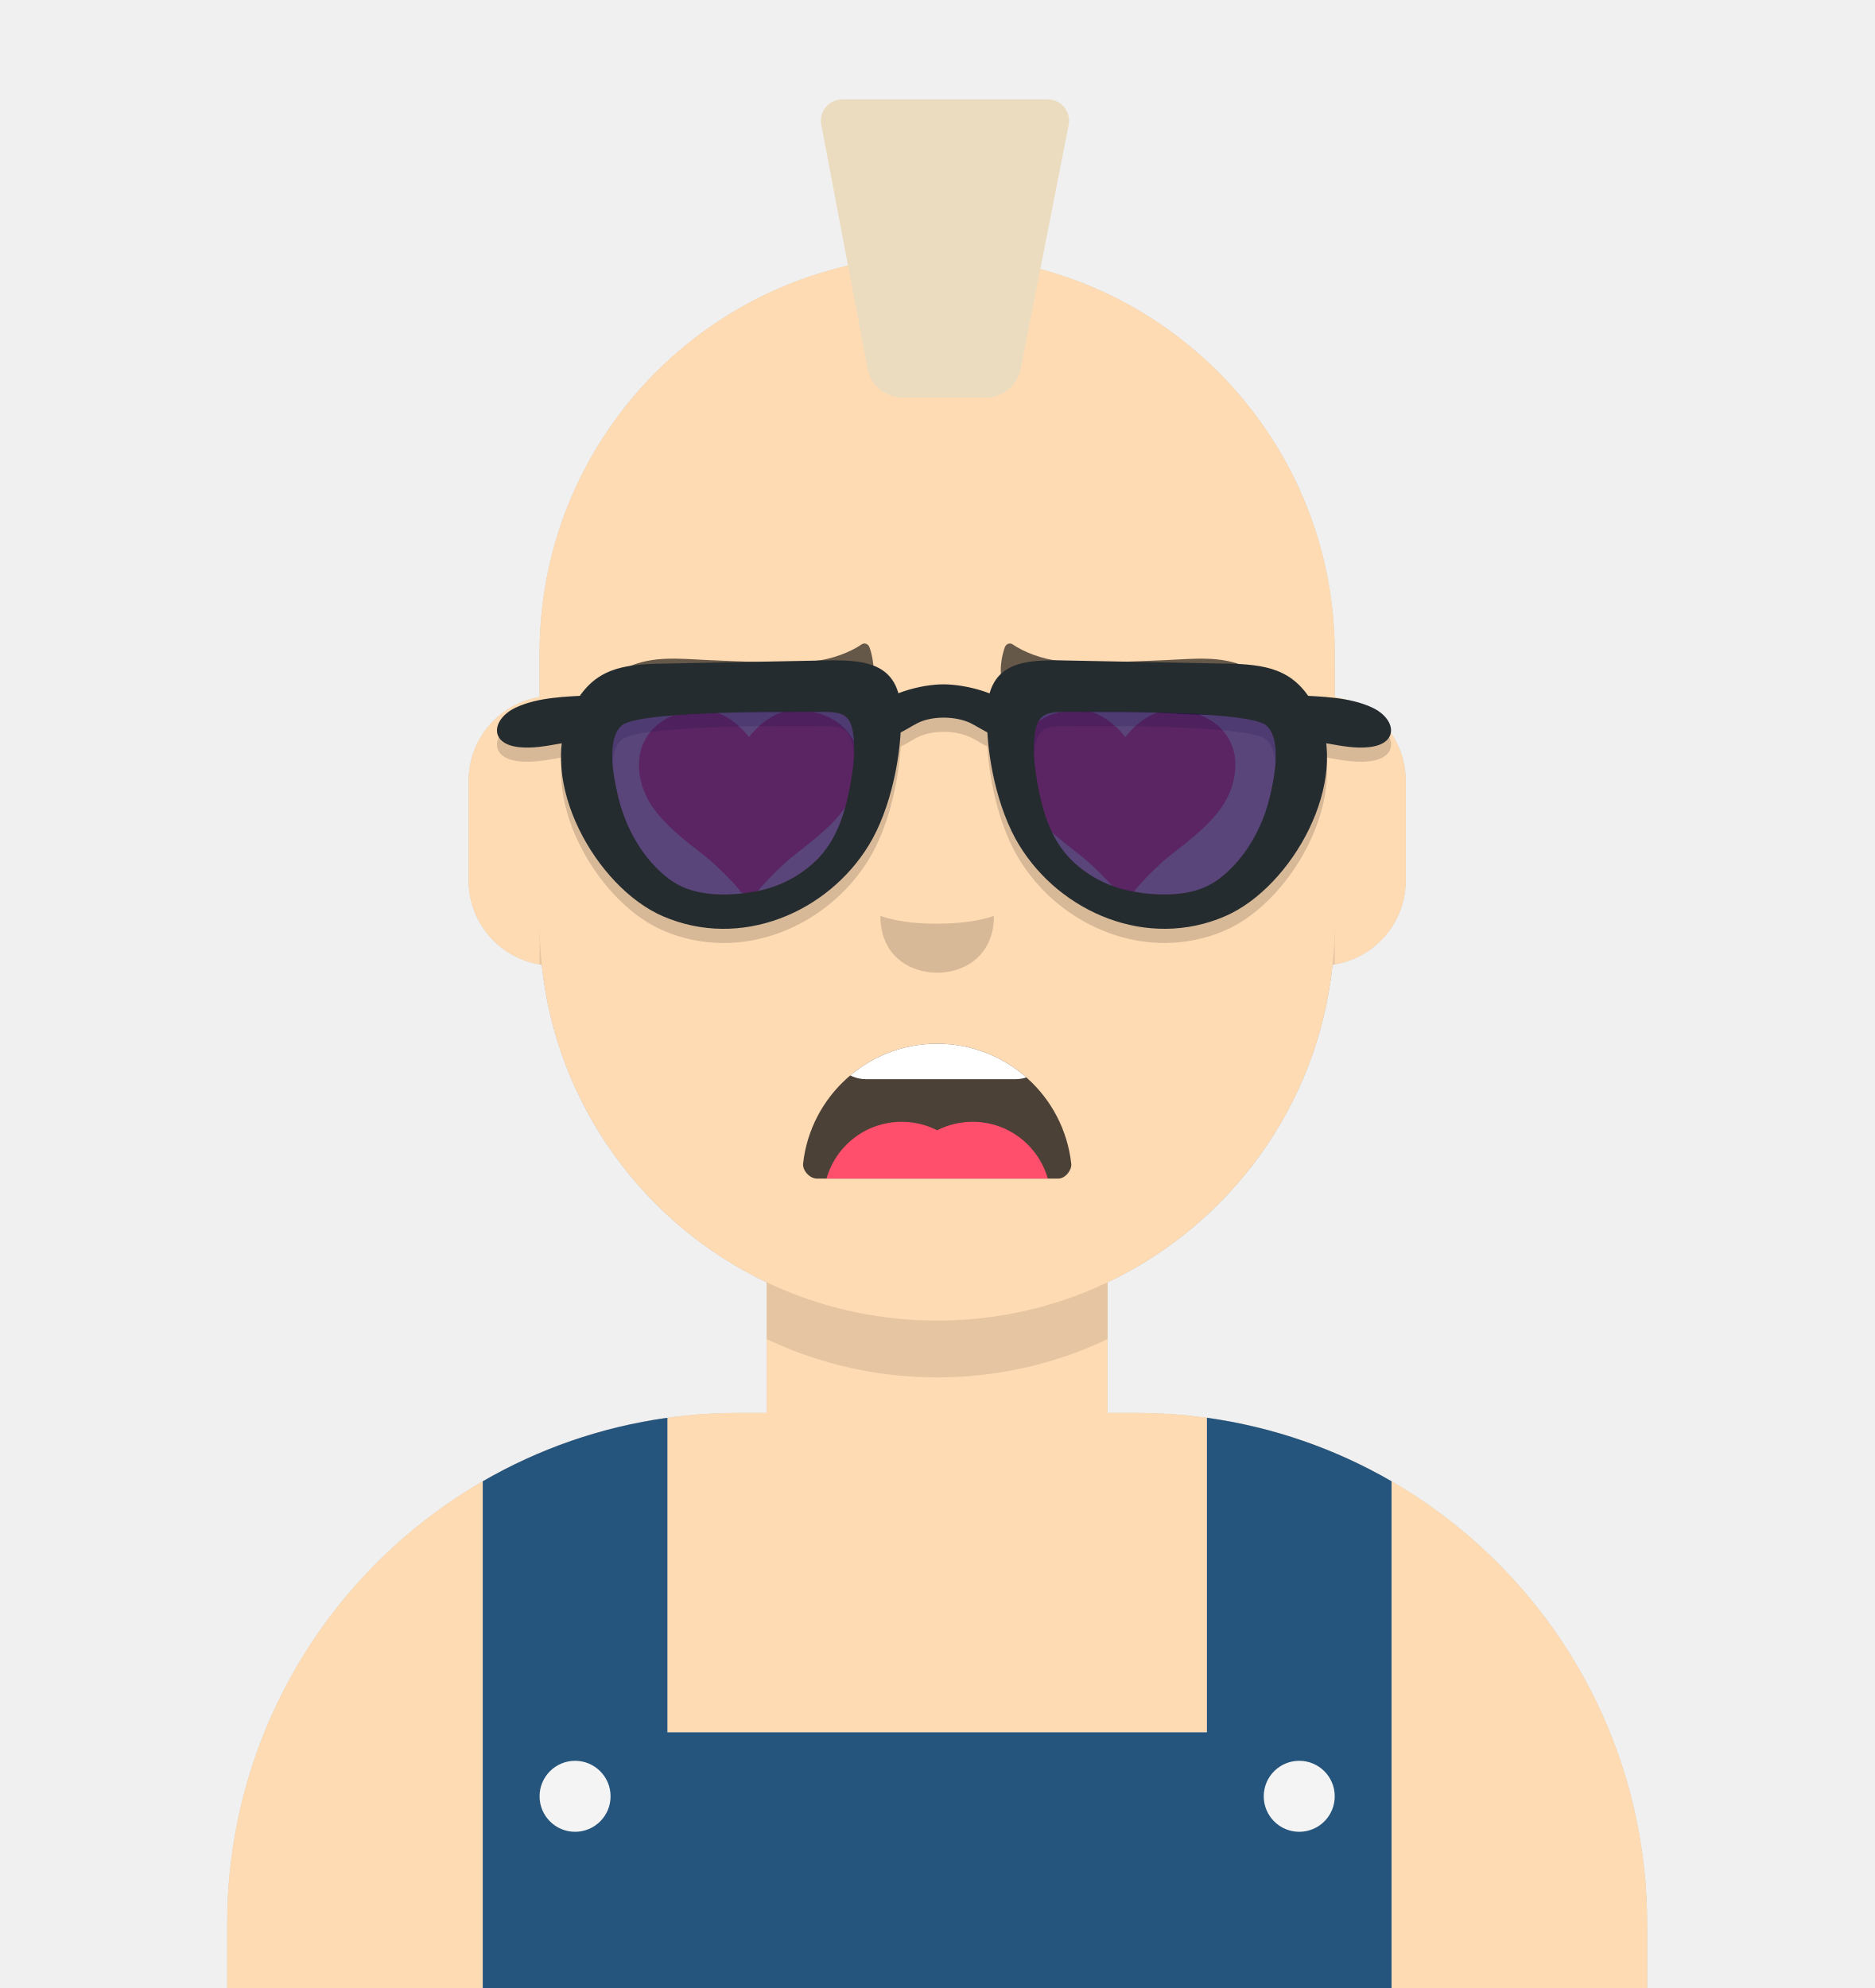
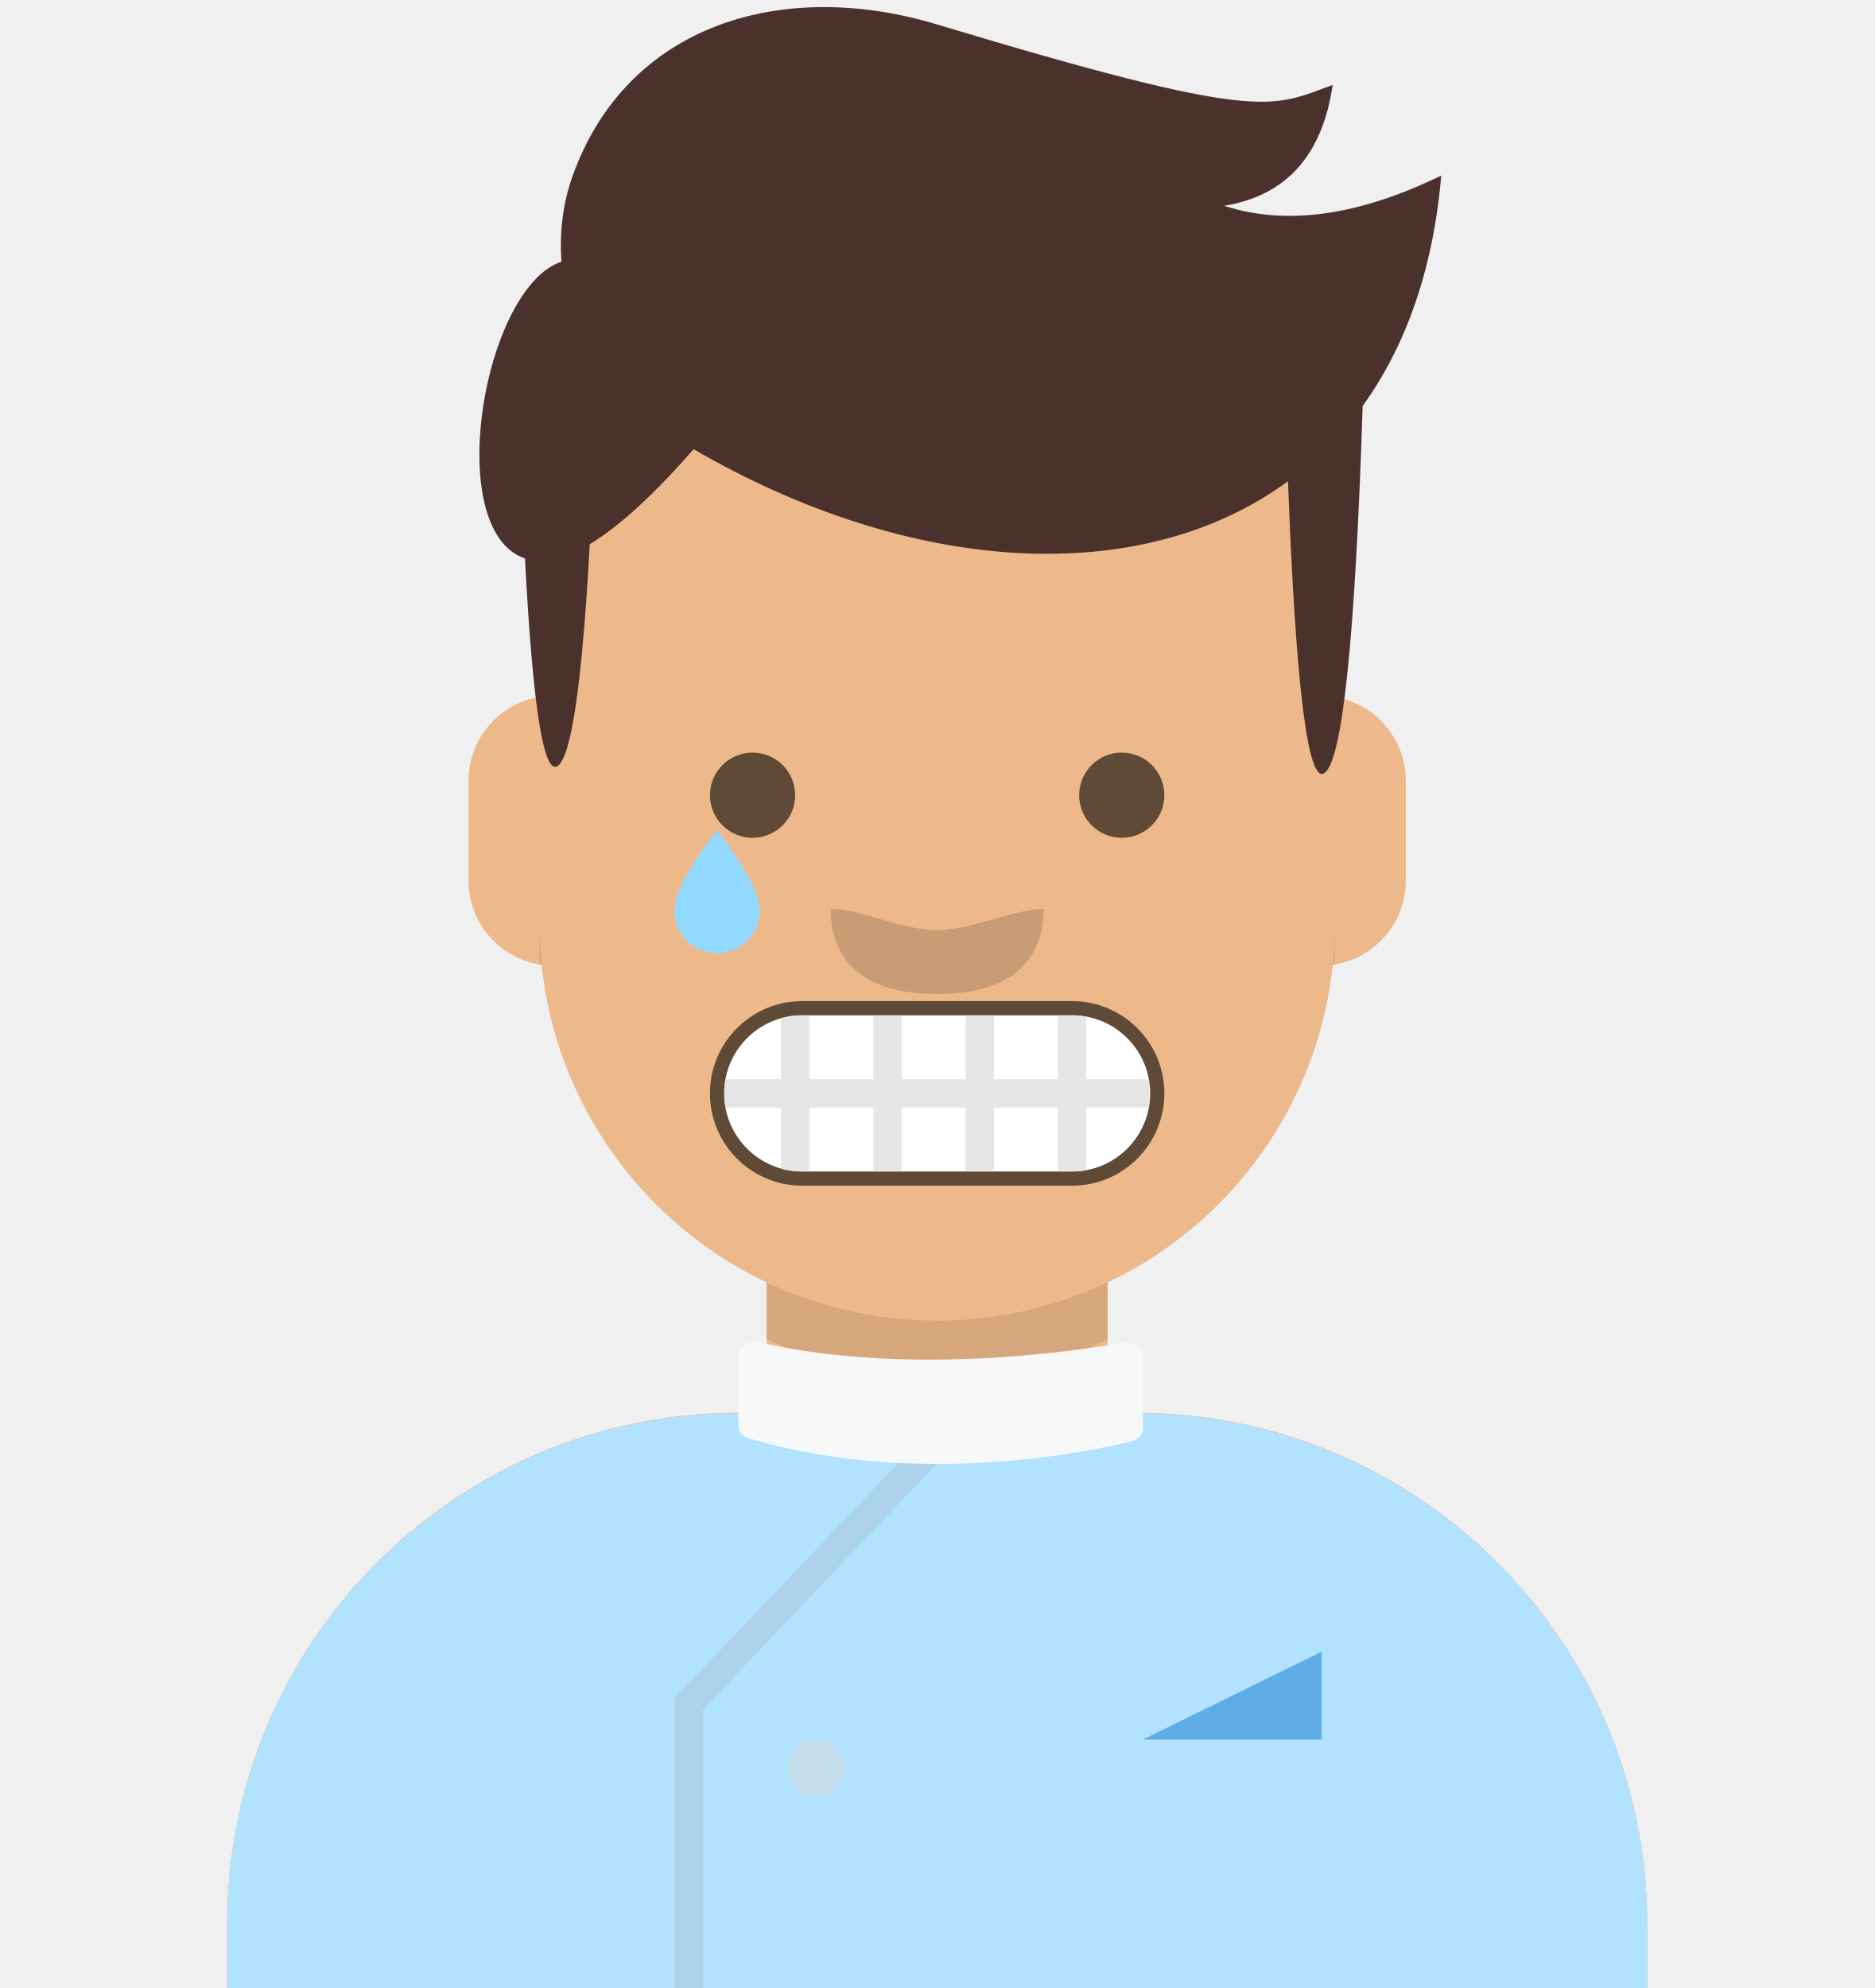
<svg xmlns="http://www.w3.org/2000/svg" xmlns:ns2="http://design.blush" xmlns:xlink="http://www.w3.org/1999/xlink" width="264px" height="280px" viewBox="0 0 264 280" version="1.1">
  <defs>
    <path d="M100,0 C130.928,-5.68137151e-15 156,25.072 156,56 L156.001,62.166 C161.676,63.119 166,68.054 166,74 L166,88 C166,94.052 161.519,99.058 155.694,99.881 C153.628,119.686 141.238,136.422 124.001,144.61 L124,163 L128,163 C167.765,163 200,195.235 200,235 L200,244 L0,244 L0,235 C-4.86974701e-15,195.235 32.235,163 72,163 L76,163 L76,144.611 C58.763,136.422 46.372,119.687 44.305,99.881 C38.481,99.058 34,94.052 34,88 L34,74 C34,68.054 38.325,63.118 44,62.166 L44,56 C44,25.072 69.072,5.68137151e-15 100,0 Z" id="transparent_path-1" />
    <path d="M83,36.348 C83,52.629 105.162,65.828 132.5,65.828 C159.838,65.828 182,52.629 182,36.348 C182,34.985 181.845,33.645 181.544,32.331 C210.784,41.488 232,68.792 232,101.052 L232,110 L32,110 L32,101.052 C32,68.397 53.739,40.82 83.534,32.002 C83.182,33.421 83,34.871 83,36.348 Z" id="transparent_path-3" />
    <rect id="transparent_path-5" x="0" y="0" width="264" height="280" />
    <path d="M74,0 C114.869,0 148,33.131 148,74 L148,84.148 L148,197.608 C135.525,187.237 119.491,181 102,181 L102,181 L98,181 L98,162.611 C115.531,154.283 128.048,137.115 129.791,116.867 C135.569,116.002 140,111.019 140,105 L140,105 L140,92 C140,87.354 137.359,83.324 133.497,81.33 C132.724,81.05 131.952,80.748 131.181,80.426 C130.795,80.32 130.401,80.233 130,80.166 L130,80.166 L130,79.917 C117.224,74.234 104.878,63.071 96.11,47.885 C93.175,42.801 90.831,37.595 89.066,32.397 C80.431,42.941 67.745,53.602 52.342,62.495 C42.778,68.017 33.147,72.291 24,75.266 L24,137.247 C29.602,148.318 38.773,157.278 50,162.611 L50,162.611 L50,181 L46,181 C38.327,181 30.935,182.2 24,184.423 L24,230 C24,244.106 13.569,255.776 0,257.716 L0,74 C0,33.131 33.131,0 74,0 Z" id="transparent_path-7" />
  </defs>
  <g id="transparent_Avataaar/Default" stroke="none" stroke-width="1" fill="none" fill-rule="evenodd">
    <g id="transparent_Body" transform="translate(32, 36)">
      <mask id="transparent_mask-2" fill="white">
        <use xlink:href="#transparent_path-1" />
      </mask>
      <use fill="#D0C6AC" xlink:href="#transparent_path-1" />
-       <g id="transparent_Skin-Color" mask="url(#transparent_mask-2)" fill="#FFDBB4">
+       <g id="transparent_Skin-Color" mask="url(#transparent_mask-2)" fill="#EDB98A">
        <g transform="translate(-32, 0)" id="transparent_Color">
          <rect x="0" y="0" width="264" height="244" />
        </g>
      </g>
      <path d="M44,94 C44,124.928 69.072,150 100,150 C130.928,150 156,124.928 156,94 L156,94 L156,102 C156,132.928 130.928,158 100,158 C69.072,158 44,132.928 44,102 Z" id="transparent_Neck-Shadow" fill-opacity="0.1" fill="#000000" mask="url(#transparent_mask-2)" />
    </g>
    <g id="transparent_Clothing" transform="translate(0, 170)">
-       <defs>
-         <path d="M196,38.632 L196,110 L68,110 L68,38.632 C75.85,34.091 84.636,30.99 93.999,29.688 L93.999,73.999 L170,73.999 L170.001,29.688 C179.364,30.99 188.15,34.091 196,38.632 Z" id="overall_path-1" />
-       </defs>
-       <g id="overall_Clothing/Overall" stroke="none" stroke-width="1" fill="none" fill-rule="evenodd">
-         <mask id="overall_mask-2" fill="white">
-           <use xlink:href="#overall_path-1" />
-         </mask>
-         <use id="overall_Overall" fill="#B7C1DB" xlink:href="#overall_path-1" />
-         <g id="overall_Fabric-Color" mask="url(#overall_mask-2)" fill="#25557C">
-           <rect id="overall_🖍Color" x="0" y="0" width="264" height="110" />
-         </g>
-         <circle id="overall_Button" fill="#F4F4F4" cx="81" cy="83" r="5" />
-         <circle id="overall_Button" fill="#F4F4F4" cx="183" cy="83" r="5" />
+       <g id="chef_Clothing/Chef" stroke="none" stroke-width="1" fill="none" fill-rule="evenodd">
+         <path d="M104,29.052 L160,29.052 C199.765,29.052 232,61.287 232,101.052 L232,110 L232,110 L32,110 L32,101.052 C32,61.287 64.235,29.052 104,29.052 Z" id="chef_Fabric-Color" fill="#B1E2FF" />
+         <polyline id="chef_Path-10" stroke-opacity=".206" stroke="#979797" stroke-width="4" points="136 29 97 70 97 110" />
+         <path d="M107.127,19.085 C113.854,20.684 131.291,23.563 158.064,19.173 C159.566,18.927 160.991,19.777 160.991,20.92 L160.991,31.308 C160.991,32.08 160.333,32.765 159.346,33.007 C152.963,34.571 129.018,39.529 105.502,32.59 C104.591,32.32 104,31.652 104,30.924 L104,20.795 C104,19.585 105.577,18.717 107.127,19.085" id="chef_Fill-1" fill="#F7F9F9" />
+         <circle id="chef_Oval" fill-opacity=".502" fill="#D8D8D8" cx="115" cy="79" r="4" />
+         <polygon id="chef_Path-11" fill="#60ADE6" points="160.991 75 186.161 62.628 186.161 75" ns2:color="Top-500" />
      </g>
    </g>
    <g id="transparent_Face" transform="translate(76, 82)" fill="#000000">
      <g id="transparent_Mouth" transform="translate(2, 52)">
        <defs>
-           <path d="M35.118,15.128 C36.176,24.62 44.226,32 54,32 C63.804,32 71.874,24.574 72.892,15.04 C72.974,14.273 72.117,13 71.043,13 C56.149,13 44.738,13 37.087,13 C36.007,13 35.012,14.178 35.118,15.128 Z" id="concerned_path-1" />
+           <rect id="grimace_path-1" x="24" y="9" width="60" height="22" rx="11" />
        </defs>
-         <g id="concerned_Mouth/Concerned" stroke="none" stroke-width="1" fill="none" fill-rule="evenodd">
-           <mask id="concerned_mask-2" fill="white">
-             <use xlink:href="#concerned_path-1" transform="translate(54.00364, 22.5) scale(1, -1) translate(-54.00364, -22.5)" />
+         <g id="grimace_Mouth/Grimace" stroke="none" stroke-width="1" fill="none" fill-rule="evenodd">
+           <rect id="grimace_Mouth" fill-opacity="0.6" fill="#000000" x="22" y="7" width="64" height="26" rx="13" />
+           <mask id="grimace_mask-2" fill="white">
+             <use xlink:href="#grimace_path-1" />
          </mask>
-           <use id="concerned_Mouth" fill-opacity="0.7" fill="#000000" transform="translate(54.00364, 22.5) scale(1, -1) translate(-54.00364, -22.5)" xlink:href="#concerned_path-1" />
-           <path d="M44,2 L65,2 C67.761,2 70,4.239 70,7 L70,13 C70,15.761 67.761,18 65,18 L44,18 C41.239,18 39,15.761 39,13 L39,7 C39,4.239 41.239,2 44,2 Z" id="concerned_Teeth" fill="#FFFFFF" mask="url(#concerned_mask-2)" />
-           <g id="concerned_Tongue" mask="url(#concerned_mask-2)" fill="#FF4F6D">
-             <g transform="translate(38, 24)">
-               <circle id="concerned_friend?" cx="11" cy="11" r="11" />
-               <circle id="concerned_How-you-doing" cx="21" cy="11" r="11" />
-             </g>
-           </g>
+           <use id="grimace_Mouth" fill="#FFFFFF" xlink:href="#grimace_path-1" />
+           <path d="M36,6 L35.999,17.999 L44.999,17.999 L45,6 L49,6 L48.999,17.999 L57.999,17.999 L58,6 L62,6 L61.999,17.999 L70.999,17.999 L71,6 L75,6 L74.999,17.999 L83.867,18 L83.867,22 L74.999,21.999 L75,34 L71,34 L70.999,21.999 L61.999,21.999 L62,34 L58,34 L57.999,21.999 L48.999,21.999 L49,34 L45,34 L44.999,21.999 L35.999,21.999 L36,34 L32,34 L31.999,21.999 L24,22 L24,18 L31.999,17.999 L32,6 L36,6 Z" id="grimace_Grimace-Teeth" fill="#E6E6E6" mask="url(#grimace_mask-2)" />
        </g>
      </g>
      <g id="transparent_Nose" transform="translate(28, 40)" fill-opacity="0.16">
-         <g id="small_Nose/Small" stroke="none" stroke-width="1" fill="none" fill-rule="evenodd">
-           <path d="M20,7 C20,12.523 24.047,15 28,15 C31.953,15 36,12.523 36,7 C33.833,7.732 31.141,8.098 27.924,8.098 C24.741,8.098 22.099,7.732 20,7 Z" id="small_Nose" fill-opacity=".16" fill="#000" />
+         <g id="wide_Nose/Wide" stroke="none" stroke-width="1" fill="none" fill-rule="evenodd">
+           <path d="M13,6 C13,12.627 16.828,18 28,18 C39.172,18 43,12.627 43,6 C39.036,6 32.897,9 27.838,9 C23.079,9 17.101,6 13,6 Z" id="wide_Nose" fill-opacity=".16" fill="#000" />
        </g>
      </g>
      <g id="transparent_Eyes" transform="translate(0, 8)">
-         <g id="heart_Eyes/Hearts-😍" stroke="none" stroke-width="1" fill="none" fill-rule="evenodd" fill-opacity="0.8">
-           <path d="M35.958,10 C33.407,10 30.884,11.98 29.5,13.821 C28.111,11.98 25.593,10 23.042,10 C17.552,10 14,13.334 14,17.641 C14,23.371 18.412,26.771 23.042,30.377 C24.695,31.613 27.822,34.778 28.208,35.471 C28.594,36.164 30.314,36.189 30.792,35.471 C31.269,34.753 34.302,31.613 35.958,30.377 C40.585,26.771 45,23.371 45,17.641 C45,13.334 41.448,10 35.958,10 Z" id="heart_Heart" fill="#FF5353" fill-rule="nonzero" />
-           <path d="M88.958,10 C86.407,10 83.884,11.98 82.5,13.821 C81.111,11.98 78.593,10 76.042,10 C70.552,10 67,13.334 67,17.641 C67,23.371 71.412,26.771 76.042,30.377 C77.695,31.613 80.822,34.778 81.208,35.471 C81.594,36.164 83.314,36.189 83.792,35.471 C84.269,34.753 87.302,31.613 88.958,30.377 C93.585,26.771 98,23.371 98,17.641 C98,13.334 94.448,10 88.958,10 Z" id="heart_Heart" fill="#FF5353" fill-rule="nonzero" />
+         <g id="cry_Eyes/Cry-😢" stroke="none" stroke-width="1" fill="none" fill-rule="evenodd">
+           <circle id="cry_Eye" fill-opacity="0.6" fill="#000000" cx="30" cy="22" r="6" />
+           <path d="M25,27 C25,27 19,34.271 19,38.271 C19,41.585 21.686,44.271 25,44.271 C28.314,44.271 31,41.585 31,38.271 C31,34.271 25,27 25,27 Z" id="cry_Drop" fill="#92D9FF" fill-rule="nonzero" />
+           <circle id="cry_Eye" fill-opacity="0.6" fill="#000000" cx="82" cy="22" r="6" />
        </g>
      </g>
      <g id="transparent_Eyebrow" fill-opacity="0.6">
-         <g id="flat_natural_Eyebrow/Natural/Flat-Natural" stroke="none" stroke-width="1" fill="none" fill-rule="evenodd" fill-opacity="0.6">
-           <path d="M38.569,10.702 C33.587,11.238 28.655,11.134 23.656,11.101 C19.823,11.076 15.92,10.689 12.325,12.509 C11.636,12.857 7.877,14.945 8.003,16.011 C8.104,16.863 12.013,18.064 12.717,18.284 C16.428,19.445 19.924,18.928 23.687,18.57 C28.302,18.132 32.914,18.175 37.532,17.874 C40.642,17.672 45.422,16.977 46.829,13.148 C47.253,11.995 46.815,9.734 46.307,8.506 C46.105,8.018 45.563,7.85 45.169,8.149 C43.756,9.222 40.985,10.443 38.569,10.702" id="flat_natural_Fill-10" fill="#000000" transform="translate(27.5, 13.5) rotate(2) translate(-27.5, -13.5) " />
-           <path d="M95.569,10.702 C90.587,11.238 85.655,11.134 80.656,11.101 C76.823,11.076 72.92,10.689 69.325,12.509 C68.636,12.857 64.877,14.945 65.003,16.011 C65.104,16.863 69.013,18.064 69.717,18.284 C73.428,19.445 76.924,18.928 80.687,18.57 C85.302,18.132 89.914,18.175 94.532,17.874 C97.642,17.672 102.422,16.977 103.829,13.148 C104.253,11.995 103.815,9.734 103.307,8.506 C103.105,8.018 102.563,7.85 102.169,8.149 C100.756,9.222 97.985,10.443 95.569,10.702" id="flat_natural_Fill-10" fill="#000000" transform="translate(84.5, 13.5) scale(-1, 1) rotate(2) translate(-84.5, -13.5) " />
-         </g>
-       </g>
+                 
+             </g>
    </g>
    <g id="transparent_Top">
-       <g id="mohawk_Hairstyle/Mohawk" stroke="none" stroke-width="1" fill="none" fill-rule="evenodd">
-         <path d="M115.676,17.56 L122.205,51.933 C122.653,54.292 124.716,56 127.117,56 L138.867,56 C141.257,56 143.313,54.308 143.773,51.963 L150.523,17.578 C150.843,15.952 149.783,14.375 148.158,14.056 C147.967,14.019 147.774,14 147.58,14 L118.623,14 C116.967,14 115.623,15.343 115.623,17 C115.623,17.188 115.641,17.375 115.676,17.56 Z" id="mohawk_Hair-Color" fill="#ECDCBF" ns2:color="Hair-500" />
-       </g>
-       <g id="mohawk_Facial-Hair" transform="translate(49, 72)" />
-       <g id="mohawk_Accessory" transform="translate(62, 85)">
-         <g id="sunglasses_2_Accesories/Sunglasses" stroke="none" stroke-width="1" fill="none" fill-rule="evenodd">
-           <path d="M88.421,10.032 L111.712,10.488 L112.419,10.517 C116.717,10.731 119.842,11.561 122.259,15.005 L123.271,15.061 C125.985,15.224 128.816,15.52 131.242,16.639 C134.626,18.201 135.149,21.739 130.882,22.226 C128.961,22.446 127.037,22.083 125.144,21.745 L124.805,21.691 C125.909,31.152 118.598,42.56 110.577,46.037 C99.6,50.797 87.338,45.529 81.534,36.004 C78.908,31.693 77.391,25.488 77.068,20.143 C76.249,19.745 75.467,19.22 74.719,18.855 C72.712,17.877 69.381,17.757 67.213,18.855 C66.467,19.233 65.684,19.762 64.861,20.159 C64.536,25.501 63.02,31.699 60.396,36.006 C54.592,45.532 42.329,50.799 31.352,46.039 C23.331,42.562 16.019,31.153 17.125,21.691 L16.787,21.745 L15.912,21.9 C14.303,22.181 12.675,22.412 11.049,22.226 C6.782,21.739 7.305,18.201 10.69,16.639 C13.419,15.38 16.66,15.162 19.672,15.006 C22.089,11.563 25.214,10.733 29.511,10.52 L30.218,10.491 L54.367,10.014 C59.191,9.923 63.3,10.28 64.542,14.64 C66.63,13.826 69.047,13.385 70.891,13.385 C72.75,13.385 75.24,13.833 77.383,14.659 C78.688,10.021 83.224,9.892 88.421,10.032 Z M54.679,17.284 L53.174,17.263 C48.255,17.217 28.018,17.153 25.616,19.149 C23.226,21.134 24.534,27.073 25.157,29.556 C26.22,33.8 28.64,38.06 32.172,40.752 C35.161,43.03 38.987,43.188 42.599,42.839 L42.814,42.815 C42.576,42.827 44.28,42.588 44.629,42.522 L44.661,42.516 C45.73,42.286 46.799,41.983 47.811,41.564 C49.717,40.775 51.508,39.619 52.978,38.169 C55.767,35.414 56.965,31.723 57.685,27.955 C58.157,25.487 58.555,22.671 58.146,20.165 C57.767,17.846 56.758,17.355 54.679,17.284 L54.679,17.284 Z M90.243,17.25 L87.681,17.273 C85.309,17.295 84.188,17.689 83.784,20.163 C83.374,22.668 83.772,25.485 84.244,27.952 C84.965,31.72 86.163,35.412 88.952,38.166 C90.421,39.616 92.213,40.772 94.119,41.562 C94.962,41.911 95.845,42.179 96.734,42.392 L97.268,42.513 C97.513,42.566 99.203,42.803 99.137,42.813 L98.986,42.802 C102.697,43.193 106.673,43.1 109.757,40.75 C113.29,38.058 115.709,33.798 116.773,29.554 L116.961,28.777 C117.607,26 118.481,20.948 116.314,19.147 C114.107,17.313 96.851,17.218 90.243,17.25 L90.243,17.25 Z" id="sunglasses_2_Shape" fill-opacity=".16" fill="#000" />
-           <g id="sunglasses_2_Sunglasses" transform="translate(8, 8)">
-             <path d="M47.01,6.277 C49.521,6.301 50.708,6.726 51.136,9.392 C51.569,12.092 51.148,15.128 50.648,17.787 C49.886,21.848 48.617,25.826 45.664,28.794 C44.109,30.358 42.212,31.603 40.194,32.454 C39.123,32.906 37.991,33.232 36.86,33.48 C36.529,33.552 33.706,33.948 35.438,33.747 C31.397,34.216 27.013,34.197 23.638,31.579 C19.898,28.678 17.337,24.086 16.211,19.513 C15.552,16.837 14.167,10.437 16.697,8.297 C19.595,5.845 47.01,6.277 47.01,6.277 L47.01,6.277 Z" id="sunglasses_2_shades" fill-opacity=".7" fill="#150662" />
-             <path d="M78.919,6.275 C76.408,6.299 75.221,6.724 74.794,9.389 C74.36,12.089 74.782,15.125 75.281,17.784 C76.044,21.845 77.313,25.824 80.265,28.792 C81.821,30.355 83.718,31.601 85.736,32.452 C86.807,32.903 87.939,33.23 89.07,33.477 C89.4,33.549 92.223,33.946 90.492,33.744 C94.533,34.214 98.917,34.195 102.292,31.577 C106.032,28.675 108.593,24.084 109.719,19.511 C110.378,16.834 111.762,10.434 109.233,8.294 C106.335,5.843 78.919,6.275 78.919,6.275 L78.919,6.275 Z" id="sunglasses_2_shades" fill-opacity=".7" fill="#150662" />
-             <g id="sunglasses_2_Glasses" fill="#252C2F">
-               <path d="M46.249,7.275 C48.621,7.298 49.742,7.692 50.146,10.165 C50.555,12.671 50.157,15.487 49.685,17.955 C48.965,21.723 47.767,25.415 44.978,28.169 C43.508,29.619 41.717,30.775 39.811,31.564 C38.799,31.983 37.73,32.286 36.661,32.516 C36.349,32.583 33.682,32.95 35.318,32.764 C31.501,33.199 27.36,33.182 24.172,30.753 C20.64,28.06 18.22,23.8 17.157,19.556 C16.534,17.073 15.226,11.134 17.616,9.149 C20.353,6.875 46.249,7.275 46.249,7.275 L46.249,7.275 Z M22.218,0.49 C16.777,0.678 13.147,1.634 10.463,7.069 C5.546,17.03 13.963,31.969 23.352,36.039 C34.329,40.799 46.592,35.532 52.396,26.006 C55.469,20.962 57.022,13.323 56.922,7.504 C56.795,0.076 51.607,-0.13 45.509,0.034 L22.218,0.49 Z" id="sunglasses_2_Frame" />
-               <path d="M79.681,7.273 C77.309,7.295 76.188,7.689 75.784,10.163 C75.374,12.668 75.772,15.485 76.244,17.952 C76.965,21.72 78.163,25.412 80.952,28.166 C82.421,29.616 84.213,30.772 86.119,31.562 C87.131,31.981 88.2,32.284 89.268,32.513 C89.581,32.58 92.247,32.948 90.612,32.761 C94.429,33.197 98.57,33.179 101.757,30.75 C105.29,28.058 107.709,23.798 108.773,19.554 C109.396,17.071 110.703,11.132 108.314,9.147 C105.576,6.872 79.681,7.273 79.681,7.273 L79.681,7.273 Z M103.712,0.488 C109.152,0.675 112.783,1.632 115.466,7.067 C120.384,17.028 111.967,31.966 102.577,36.037 C91.6,40.797 79.338,35.529 73.534,26.004 C70.461,20.96 68.907,13.321 69.007,7.501 C69.135,0.074 74.323,-0.132 80.421,0.032 L103.712,0.488 Z" id="sunglasses_2_Frame" />
-               <path d="M13.197,4.927 C9.785,5.118 5.886,5.164 2.69,6.639 C-0.695,8.201 -1.218,11.739 3.049,12.226 C4.971,12.446 6.895,12.083 8.787,11.745 C10.337,11.468 12.442,11.558 13.906,10.966 C16.636,9.862 16.46,4.74 13.197,4.927" id="sunglasses_2_Frame" />
-               <path d="M112.735,4.927 C116.147,5.118 120.046,5.164 123.242,6.639 C126.626,8.201 127.149,11.739 122.882,12.226 C120.961,12.446 119.037,12.083 117.144,11.745 C115.595,11.468 113.49,11.558 112.025,10.966 C109.296,9.862 109.471,4.74 112.735,4.927" id="sunglasses_2_Frame" />
-               <path d="M73.109,7.013 C71.163,4.713 66.091,3.385 62.891,3.385 C59.691,3.385 54.768,4.713 52.822,7.013 C51.841,8.172 51.807,9.724 53.508,10.451 C55.626,11.357 57.517,9.714 59.213,8.855 C61.381,7.757 64.712,7.877 66.719,8.855 C68.427,9.688 70.305,11.357 72.423,10.451 C74.124,9.724 74.091,8.172 73.109,7.013" id="sunglasses_2_Frame" />
-             </g>
-           </g>
-         </g>
+       <g id="quiff_Facial-Hair" transform="translate(49, 72)" />
+       <g id="quiff_Accessory" transform="translate(62, 85)" />
+       <g id="quiff_Hairstyle/Quiff" stroke="none" stroke-width="1" fill="none" fill-rule="evenodd">
+         <path d="M132.007,3.449 C177.879,17.281 178.971,15.153 187.709,11.961 C186.253,21.891 181.156,27.565 172.418,28.984 C181.156,31.821 191.35,30.403 203,24.728 C201.856,38.098 197.922,48.888 191.933,57.168 C190.874,90.131 189.063,107.377 186.5,108.906 C184.198,110.279 182.504,96.569 181.416,67.776 C160.701,82.971 128.319,81.033 97.691,63.265 C92.076,69.695 87.202,74.155 83.07,76.644 C81.99,96.312 80.466,106.733 78.5,107.906 C76.542,109.075 75.023,99.323 73.943,78.653 L74.167,78.724 C63.308,75.51 67.011,46.543 76.304,38.484 C77.12,37.776 78.047,37.231 79.084,36.847 C78.78,32.56 79.31,28.521 80.673,24.728 C88.318,3.449 110.141,-3.143 132.007,3.449 Z" id="quiff_Hair-Color" fill="#4A312C" ns2:color="Hair-500" />
      </g>
    </g>
  </g>
</svg>
